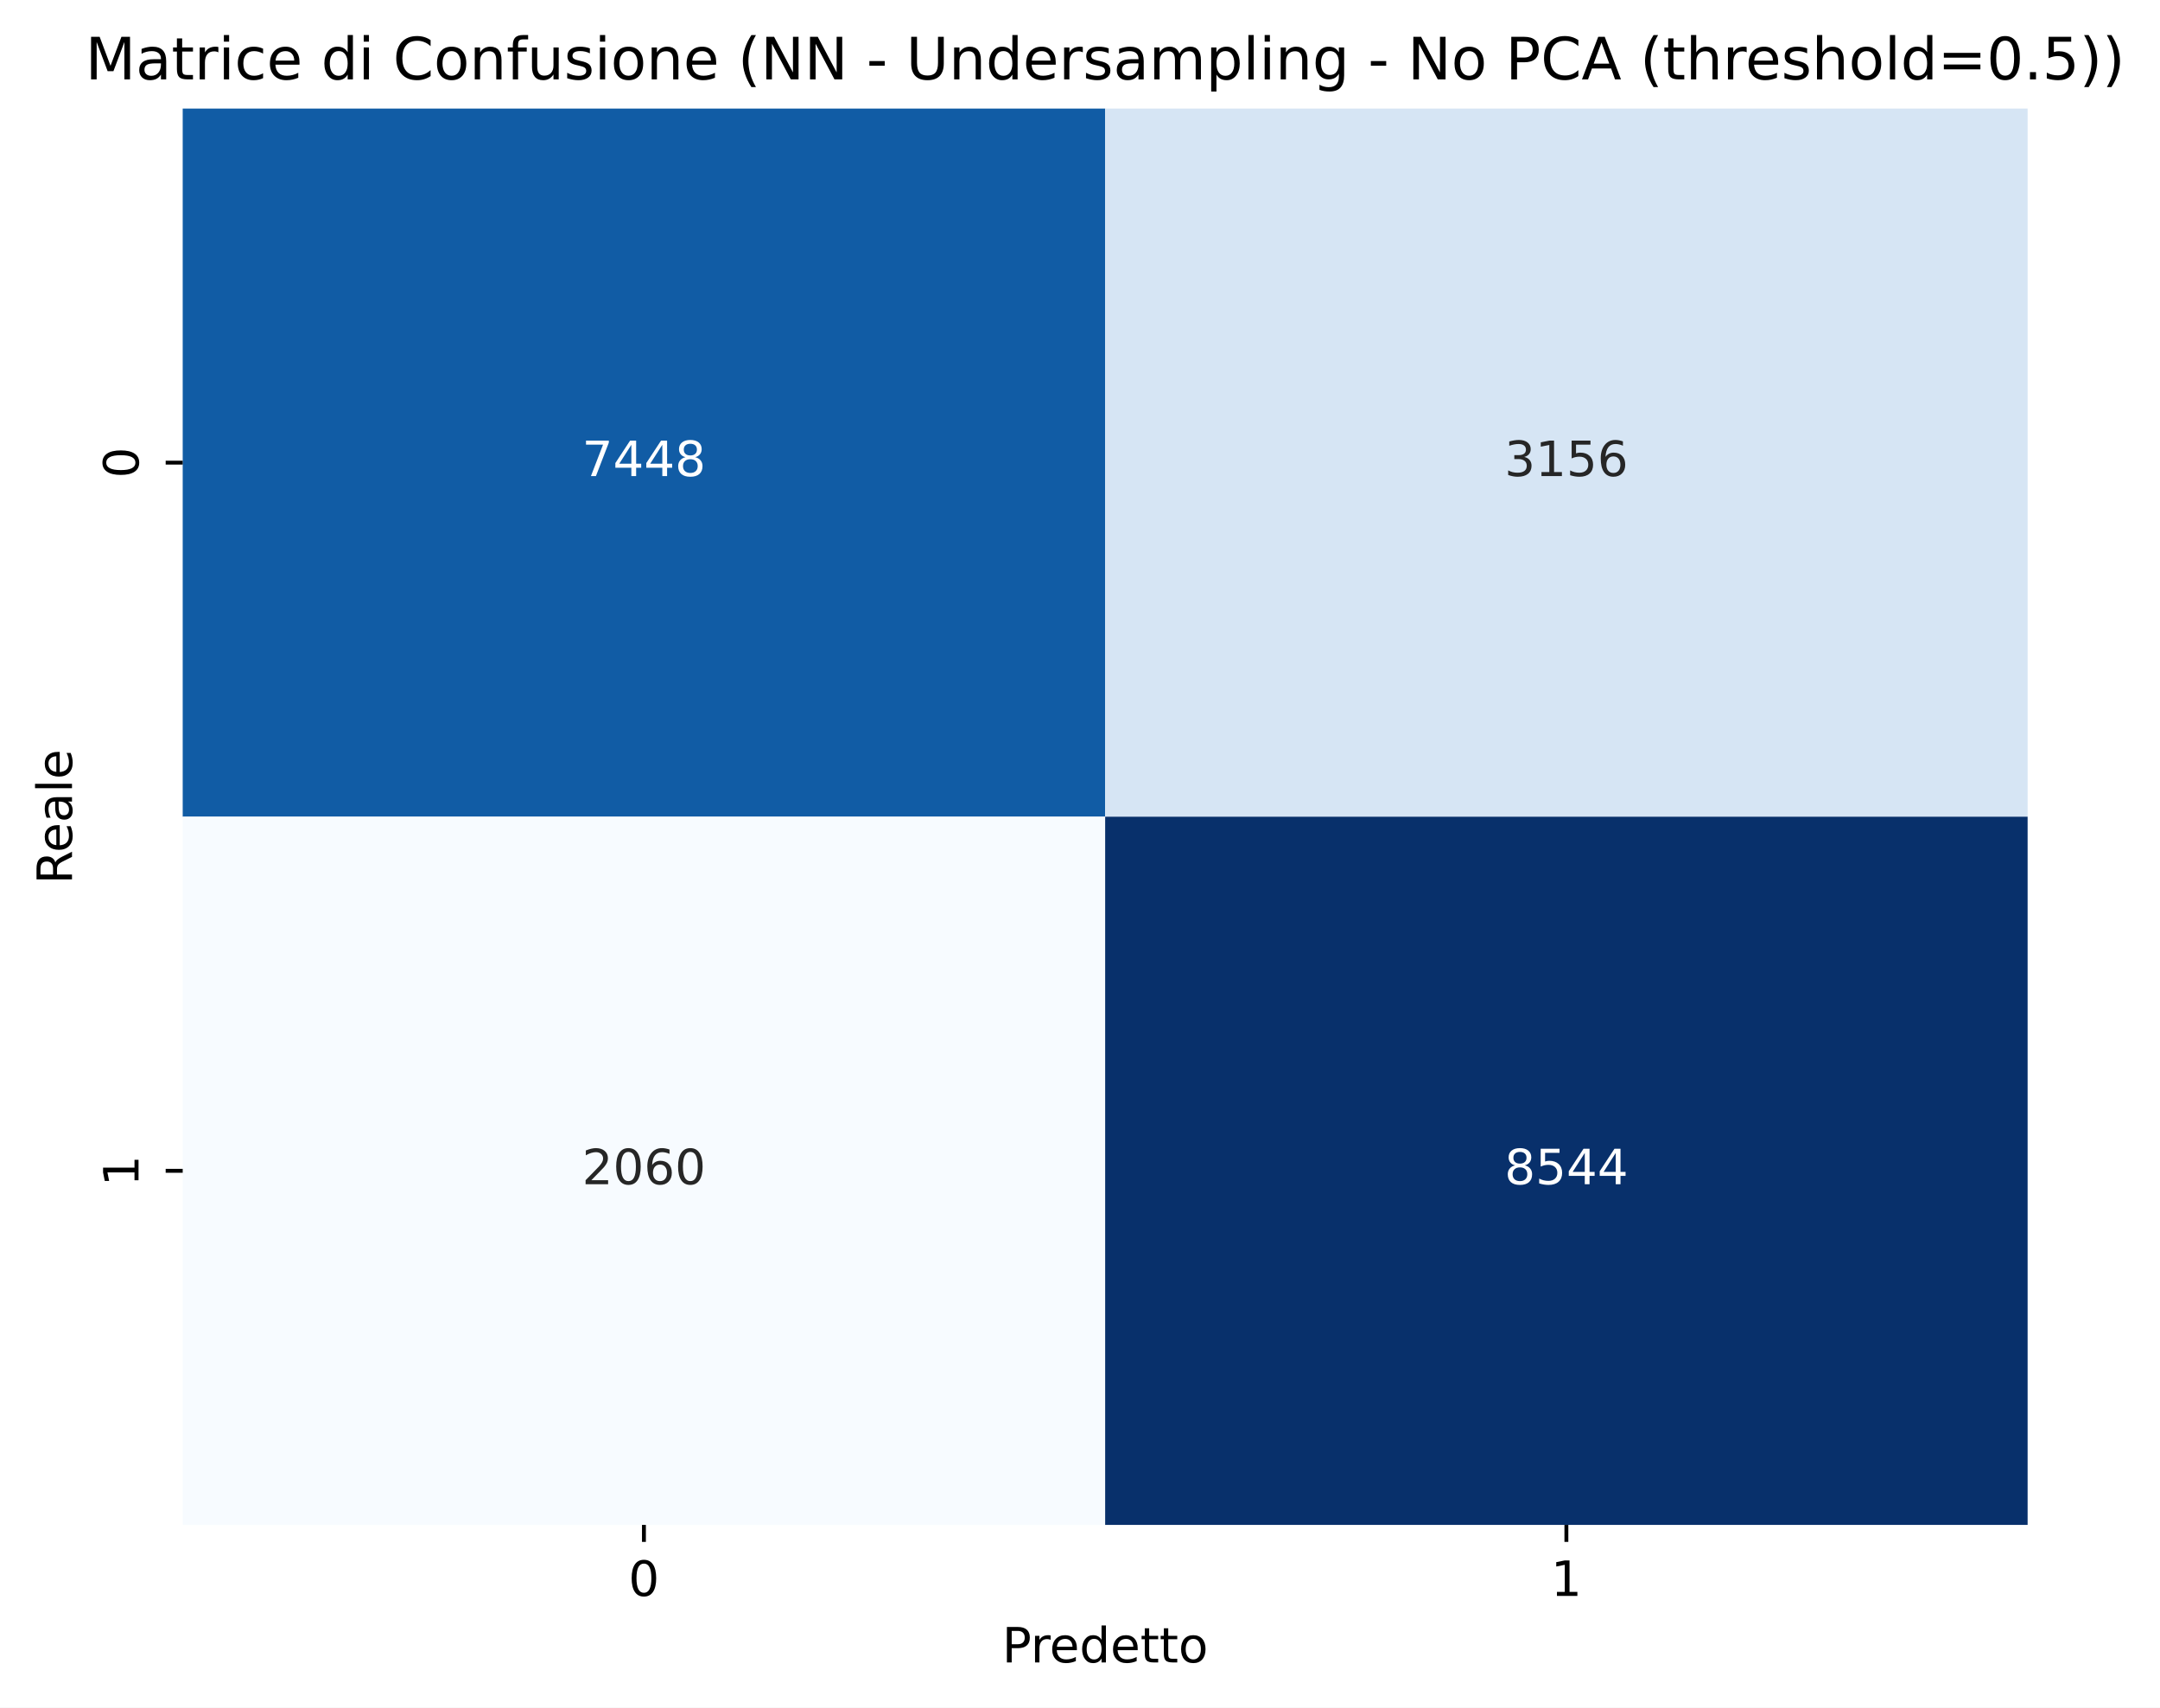
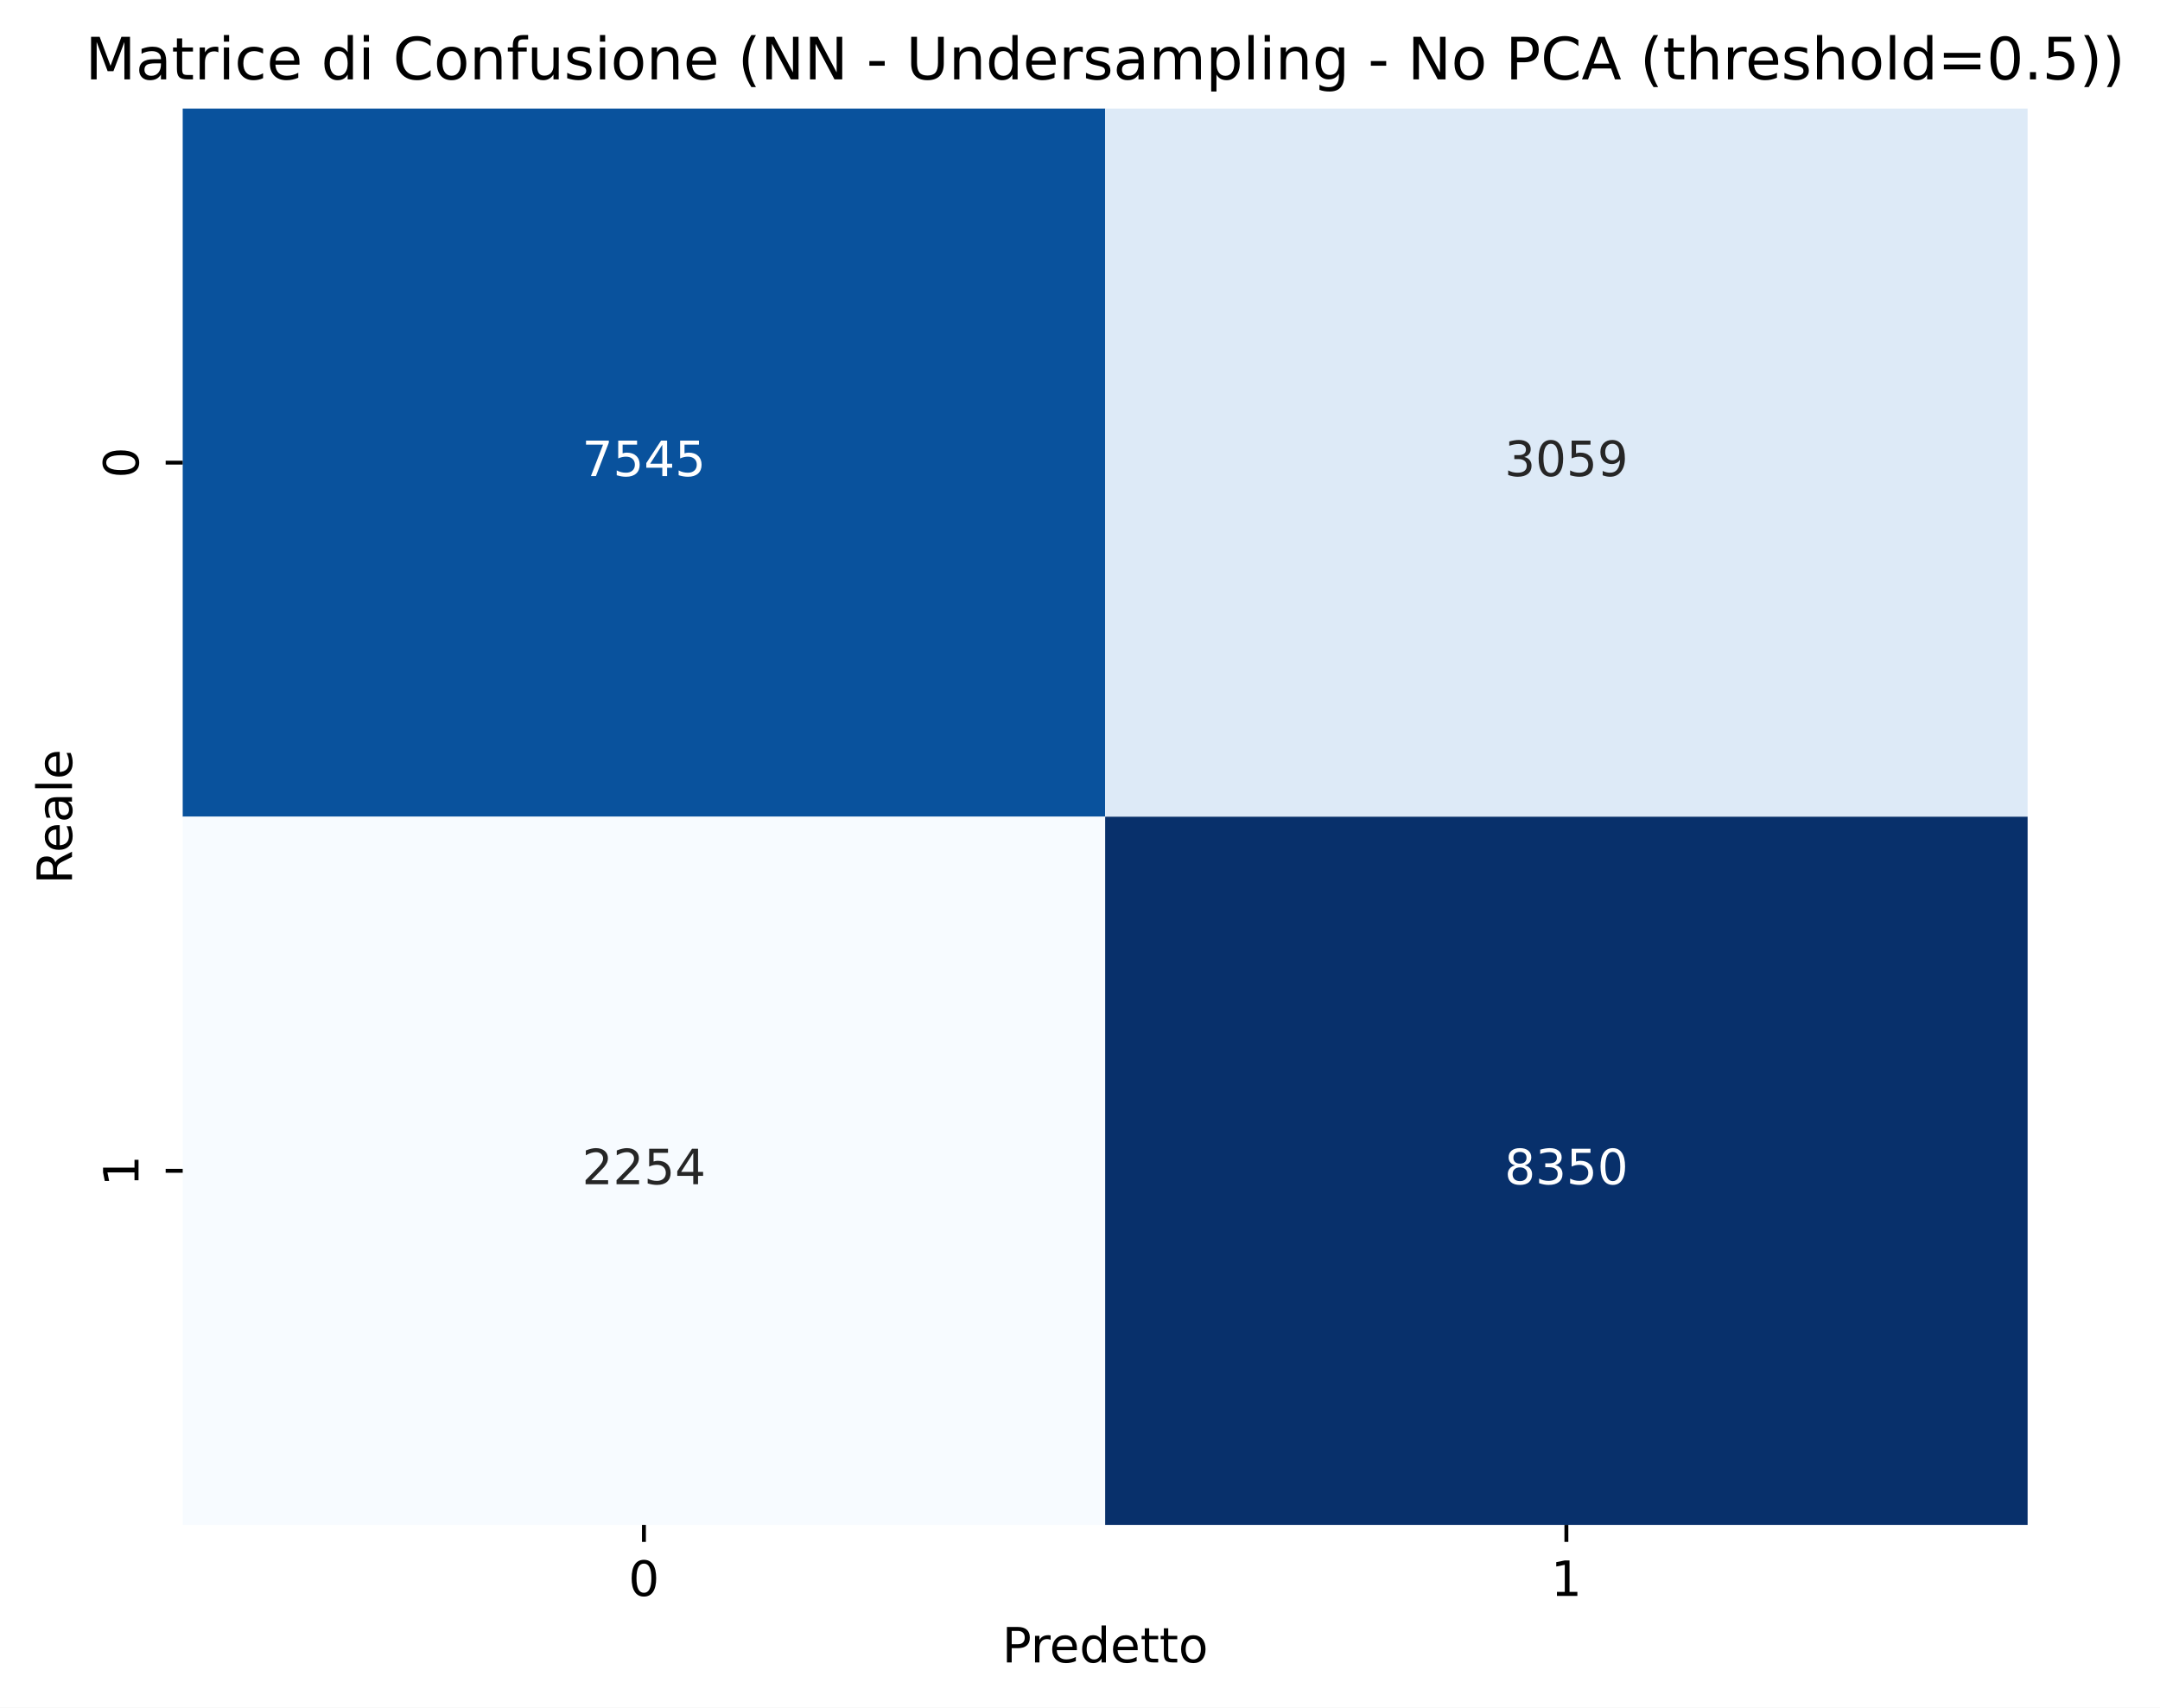
<svg xmlns="http://www.w3.org/2000/svg" xmlns:xlink="http://www.w3.org/1999/xlink" width="444.009pt" height="351.034pt" viewBox="0 0 444.009 351.034" version="1.1">
  <defs>
    <style type="text/css">*{stroke-linejoin: round; stroke-linecap: butt}</style>
  </defs>
  <g id="figure_1">
    <g id="patch_1">
      <path d="M 0 351.034  L 444.009 351.034  L 444.009 0  L 0 0  z " style="fill: #ffffff" />
    </g>
    <g id="axes_1">
      <g id="patch_2">
        <path d="M 37.556 313.478  L 416.796 313.478  L 416.796 22.318  L 37.556 22.318  z " style="fill: #ffffff" />
      </g>
      <g id="QuadMesh_1">
-         <path d="M 37.556 22.318  L 227.176 22.318  L 227.176 167.898  L 37.556 167.898  L 37.556 22.318  " clip-path="url(#pf6d770ef7e)" style="fill: #115ca5" />
-         <path d="M 227.176 22.318  L 416.796 22.318  L 416.796 167.898  L 227.176 167.898  L 227.176 22.318  " clip-path="url(#pf6d770ef7e)" style="fill: #d6e5f4" />
-         <path d="M 37.556 167.898  L 227.176 167.898  L 227.176 313.478  L 37.556 313.478  L 37.556 167.898  " clip-path="url(#pf6d770ef7e)" style="fill: #f7fbff" />
-         <path d="M 227.176 167.898  L 416.796 167.898  L 416.796 313.478  L 227.176 313.478  L 227.176 167.898  " clip-path="url(#pf6d770ef7e)" style="fill: #08306b" />
+         <path d="M 37.556 22.318  L 227.176 22.318  L 227.176 167.898  L 37.556 167.898  L 37.556 22.318  " clip-path="url(#p47a1e5a4d9)" style="fill: #09529d" />
+         <path d="M 227.176 22.318  L 416.796 22.318  L 416.796 167.898  L 227.176 167.898  L 227.176 22.318  " clip-path="url(#p47a1e5a4d9)" style="fill: #ddeaf7" />
+         <path d="M 37.556 167.898  L 227.176 167.898  L 227.176 313.478  L 37.556 313.478  L 37.556 167.898  " clip-path="url(#p47a1e5a4d9)" style="fill: #f7fbff" />
+         <path d="M 227.176 167.898  L 416.796 167.898  L 416.796 313.478  L 227.176 313.478  L 227.176 167.898  " clip-path="url(#p47a1e5a4d9)" style="fill: #08306b" />
      </g>
      <g id="matplotlib.axis_1">
        <g id="xtick_1">
          <g id="line2d_1">
            <defs>
-               <path id="m22ee23f13c" d="M 0 0  L 0 3.5  " style="stroke: #000000; stroke-width: 0.8" />
-             </defs>
-             <g>
-               <use xlink:href="#m22ee23f13c" x="132.366" y="313.478" style="stroke: #000000; stroke-width: 0.8" />
+               <path id="m3b9538b29e" d="M 0 0  L 0 3.5  " style="stroke: #000000; stroke-width: 0.8" />
+             </defs>
+             <g>
+               <use xlink:href="#m3b9538b29e" x="132.366" y="313.478" style="stroke: #000000; stroke-width: 0.8" />
            </g>
          </g>
          <g id="text_1">
            <g transform="translate(129.185 328.0766) scale(0.1 -0.1)">
              <defs>
                <path id="DejaVuSans-30" d="M 2034 4250  Q 1547 4250 1301 3770  Q 1056 3291 1056 2328  Q 1056 1369 1301 889  Q 1547 409 2034 409  Q 2525 409 2770 889  Q 3016 1369 3016 2328  Q 3016 3291 2770 3770  Q 2525 4250 2034 4250  z M 2034 4750  Q 2819 4750 3233 4129  Q 3647 3509 3647 2328  Q 3647 1150 3233 529  Q 2819 -91 2034 -91  Q 1250 -91 836 529  Q 422 1150 422 2328  Q 422 3509 836 4129  Q 1250 4750 2034 4750  z " transform="scale(0.015625)" />
              </defs>
              <use xlink:href="#DejaVuSans-30" />
            </g>
          </g>
        </g>
        <g id="xtick_2">
          <g id="line2d_2">
            <g>
-               <use xlink:href="#m22ee23f13c" x="321.986" y="313.478" style="stroke: #000000; stroke-width: 0.8" />
+               <use xlink:href="#m3b9538b29e" x="321.986" y="313.478" style="stroke: #000000; stroke-width: 0.8" />
            </g>
          </g>
          <g id="text_2">
            <g transform="translate(318.805 328.0766) scale(0.1 -0.1)">
              <defs>
                <path id="DejaVuSans-31" d="M 794 531  L 1825 531  L 1825 4091  L 703 3866  L 703 4441  L 1819 4666  L 2450 4666  L 2450 531  L 3481 531  L 3481 0  L 794 0  L 794 531  z " transform="scale(0.015625)" />
              </defs>
              <use xlink:href="#DejaVuSans-31" />
            </g>
          </g>
        </g>
        <g id="text_3">
          <g transform="translate(205.9989 341.7547) scale(0.1 -0.1)">
            <defs>
              <path id="DejaVuSans-50" d="M 1259 4147  L 1259 2394  L 2053 2394  Q 2494 2394 2734 2622  Q 2975 2850 2975 3272  Q 2975 3691 2734 3919  Q 2494 4147 2053 4147  L 1259 4147  z M 628 4666  L 2053 4666  Q 2838 4666 3239 4311  Q 3641 3956 3641 3272  Q 3641 2581 3239 2228  Q 2838 1875 2053 1875  L 1259 1875  L 1259 0  L 628 0  L 628 4666  z " transform="scale(0.015625)" />
              <path id="DejaVuSans-72" d="M 2631 2963  Q 2534 3019 2420 3045  Q 2306 3072 2169 3072  Q 1681 3072 1420 2755  Q 1159 2438 1159 1844  L 1159 0  L 581 0  L 581 3500  L 1159 3500  L 1159 2956  Q 1341 3275 1631 3429  Q 1922 3584 2338 3584  Q 2397 3584 2469 3576  Q 2541 3569 2628 3553  L 2631 2963  z " transform="scale(0.015625)" />
              <path id="DejaVuSans-65" d="M 3597 1894  L 3597 1613  L 953 1613  Q 991 1019 1311 708  Q 1631 397 2203 397  Q 2534 397 2845 478  Q 3156 559 3463 722  L 3463 178  Q 3153 47 2828 -22  Q 2503 -91 2169 -91  Q 1331 -91 842 396  Q 353 884 353 1716  Q 353 2575 817 3079  Q 1281 3584 2069 3584  Q 2775 3584 3186 3129  Q 3597 2675 3597 1894  z M 3022 2063  Q 3016 2534 2758 2815  Q 2500 3097 2075 3097  Q 1594 3097 1305 2825  Q 1016 2553 972 2059  L 3022 2063  z " transform="scale(0.015625)" />
              <path id="DejaVuSans-64" d="M 2906 2969  L 2906 4863  L 3481 4863  L 3481 0  L 2906 0  L 2906 525  Q 2725 213 2448 61  Q 2172 -91 1784 -91  Q 1150 -91 751 415  Q 353 922 353 1747  Q 353 2572 751 3078  Q 1150 3584 1784 3584  Q 2172 3584 2448 3432  Q 2725 3281 2906 2969  z M 947 1747  Q 947 1113 1208 752  Q 1469 391 1925 391  Q 2381 391 2643 752  Q 2906 1113 2906 1747  Q 2906 2381 2643 2742  Q 2381 3103 1925 3103  Q 1469 3103 1208 2742  Q 947 2381 947 1747  z " transform="scale(0.015625)" />
              <path id="DejaVuSans-74" d="M 1172 4494  L 1172 3500  L 2356 3500  L 2356 3053  L 1172 3053  L 1172 1153  Q 1172 725 1289 603  Q 1406 481 1766 481  L 2356 481  L 2356 0  L 1766 0  Q 1100 0 847 248  Q 594 497 594 1153  L 594 3053  L 172 3053  L 172 3500  L 594 3500  L 594 4494  L 1172 4494  z " transform="scale(0.015625)" />
              <path id="DejaVuSans-6f" d="M 1959 3097  Q 1497 3097 1228 2736  Q 959 2375 959 1747  Q 959 1119 1226 758  Q 1494 397 1959 397  Q 2419 397 2687 759  Q 2956 1122 2956 1747  Q 2956 2369 2687 2733  Q 2419 3097 1959 3097  z M 1959 3584  Q 2709 3584 3137 3096  Q 3566 2609 3566 1747  Q 3566 888 3137 398  Q 2709 -91 1959 -91  Q 1206 -91 779 398  Q 353 888 353 1747  Q 353 2609 779 3096  Q 1206 3584 1959 3584  z " transform="scale(0.015625)" />
            </defs>
            <use xlink:href="#DejaVuSans-50" />
            <use xlink:href="#DejaVuSans-72" transform="translate(58.55273 0)" />
            <use xlink:href="#DejaVuSans-65" transform="translate(97.41602 0)" />
            <use xlink:href="#DejaVuSans-64" transform="translate(158.9395 0)" />
            <use xlink:href="#DejaVuSans-65" transform="translate(222.416 0)" />
            <use xlink:href="#DejaVuSans-74" transform="translate(283.9395 0)" />
            <use xlink:href="#DejaVuSans-74" transform="translate(323.1484 0)" />
            <use xlink:href="#DejaVuSans-6f" transform="translate(362.3574 0)" />
          </g>
        </g>
      </g>
      <g id="matplotlib.axis_2">
        <g id="ytick_1">
          <g id="line2d_3">
            <defs>
-               <path id="me92d7f9f00" d="M 0 0  L -3.5 0  " style="stroke: #000000; stroke-width: 0.8" />
-             </defs>
-             <g>
-               <use xlink:href="#me92d7f9f00" x="37.556" y="95.108" style="stroke: #000000; stroke-width: 0.8" />
+               <path id="m0e67351936" d="M 0 0  L -3.5 0  " style="stroke: #000000; stroke-width: 0.8" />
+             </defs>
+             <g>
+               <use xlink:href="#m0e67351936" x="37.556" y="95.108" style="stroke: #000000; stroke-width: 0.8" />
            </g>
          </g>
          <g id="text_4">
            <g transform="translate(28.47656 98.28938) rotate(-90) scale(0.1 -0.1)">
              <use xlink:href="#DejaVuSans-30" />
            </g>
          </g>
        </g>
        <g id="ytick_2">
          <g id="line2d_4">
            <g>
-               <use xlink:href="#me92d7f9f00" x="37.556" y="240.688" style="stroke: #000000; stroke-width: 0.8" />
+               <use xlink:href="#m0e67351936" x="37.556" y="240.688" style="stroke: #000000; stroke-width: 0.8" />
            </g>
          </g>
          <g id="text_5">
            <g transform="translate(28.47656 243.8694) rotate(-90) scale(0.1 -0.1)">
              <use xlink:href="#DejaVuSans-31" />
            </g>
          </g>
        </g>
        <g id="text_6">
          <g transform="translate(14.79844 181.7536) rotate(-90) scale(0.1 -0.1)">
            <defs>
              <path id="DejaVuSans-52" d="M 2841 2188  Q 3044 2119 3236 1894  Q 3428 1669 3622 1275  L 4263 0  L 3584 0  L 2988 1197  Q 2756 1666 2539 1819  Q 2322 1972 1947 1972  L 1259 1972  L 1259 0  L 628 0  L 628 4666  L 2053 4666  Q 2853 4666 3247 4331  Q 3641 3997 3641 3322  Q 3641 2881 3436 2590  Q 3231 2300 2841 2188  z M 1259 4147  L 1259 2491  L 2053 2491  Q 2509 2491 2742 2702  Q 2975 2913 2975 3322  Q 2975 3731 2742 3939  Q 2509 4147 2053 4147  L 1259 4147  z " transform="scale(0.015625)" />
              <path id="DejaVuSans-61" d="M 2194 1759  Q 1497 1759 1228 1600  Q 959 1441 959 1056  Q 959 750 1161 570  Q 1363 391 1709 391  Q 2188 391 2477 730  Q 2766 1069 2766 1631  L 2766 1759  L 2194 1759  z M 3341 1997  L 3341 0  L 2766 0  L 2766 531  Q 2569 213 2275 61  Q 1981 -91 1556 -91  Q 1019 -91 701 211  Q 384 513 384 1019  Q 384 1609 779 1909  Q 1175 2209 1959 2209  L 2766 2209  L 2766 2266  Q 2766 2663 2505 2880  Q 2244 3097 1772 3097  Q 1472 3097 1187 3025  Q 903 2953 641 2809  L 641 3341  Q 956 3463 1253 3523  Q 1550 3584 1831 3584  Q 2591 3584 2966 3190  Q 3341 2797 3341 1997  z " transform="scale(0.015625)" />
              <path id="DejaVuSans-6c" d="M 603 4863  L 1178 4863  L 1178 0  L 603 0  L 603 4863  z " transform="scale(0.015625)" />
            </defs>
            <use xlink:href="#DejaVuSans-52" />
            <use xlink:href="#DejaVuSans-65" transform="translate(64.98242 0)" />
            <use xlink:href="#DejaVuSans-61" transform="translate(126.5059 0)" />
            <use xlink:href="#DejaVuSans-6c" transform="translate(187.7852 0)" />
            <use xlink:href="#DejaVuSans-65" transform="translate(215.5684 0)" />
          </g>
        </g>
      </g>
      <g id="text_7">
        <g style="fill: #ffffff" transform="translate(119.6412 97.8675) scale(0.1 -0.1)">
          <defs>
            <path id="DejaVuSans-37" d="M 525 4666  L 3525 4666  L 3525 4397  L 1831 0  L 1172 0  L 2766 4134  L 525 4134  L 525 4666  z " transform="scale(0.015625)" />
+             <path id="DejaVuSans-35" d="M 691 4666  L 3169 4666  L 3169 4134  L 1269 4134  L 1269 2991  Q 1406 3038 1543 3061  Q 1681 3084 1819 3084  Q 2600 3084 3056 2656  Q 3513 2228 3513 1497  Q 3513 744 3044 326  Q 2575 -91 1722 -91  Q 1428 -91 1123 -41  Q 819 9 494 109  L 494 744  Q 775 591 1075 516  Q 1375 441 1709 441  Q 2250 441 2565 725  Q 2881 1009 2881 1497  Q 2881 1984 2565 2268  Q 2250 2553 1709 2553  Q 1456 2553 1204 2497  Q 953 2441 691 2322  L 691 4666  z " transform="scale(0.015625)" />
            <path id="DejaVuSans-34" d="M 2419 4116  L 825 1625  L 2419 1625  L 2419 4116  z M 2253 4666  L 3047 4666  L 3047 1625  L 3713 1625  L 3713 1100  L 3047 1100  L 3047 0  L 2419 0  L 2419 1100  L 313 1100  L 313 1709  L 2253 4666  z " transform="scale(0.015625)" />
-             <path id="DejaVuSans-38" d="M 2034 2216  Q 1584 2216 1326 1975  Q 1069 1734 1069 1313  Q 1069 891 1326 650  Q 1584 409 2034 409  Q 2484 409 2743 651  Q 3003 894 3003 1313  Q 3003 1734 2745 1975  Q 2488 2216 2034 2216  z M 1403 2484  Q 997 2584 770 2862  Q 544 3141 544 3541  Q 544 4100 942 4425  Q 1341 4750 2034 4750  Q 2731 4750 3128 4425  Q 3525 4100 3525 3541  Q 3525 3141 3298 2862  Q 3072 2584 2669 2484  Q 3125 2378 3379 2068  Q 3634 1759 3634 1313  Q 3634 634 3220 271  Q 2806 -91 2034 -91  Q 1263 -91 848 271  Q 434 634 434 1313  Q 434 1759 690 2068  Q 947 2378 1403 2484  z M 1172 3481  Q 1172 3119 1398 2916  Q 1625 2713 2034 2713  Q 2441 2713 2670 2916  Q 2900 3119 2900 3481  Q 2900 3844 2670 4047  Q 2441 4250 2034 4250  Q 1625 4250 1398 4047  Q 1172 3844 1172 3481  z " transform="scale(0.015625)" />
          </defs>
          <use xlink:href="#DejaVuSans-37" />
-           <use xlink:href="#DejaVuSans-34" transform="translate(63.62305 0)" />
+           <use xlink:href="#DejaVuSans-35" transform="translate(63.62305 0)" />
          <use xlink:href="#DejaVuSans-34" transform="translate(127.2461 0)" />
-           <use xlink:href="#DejaVuSans-38" transform="translate(190.8691 0)" />
+           <use xlink:href="#DejaVuSans-35" transform="translate(190.8691 0)" />
        </g>
      </g>
      <g id="text_8">
        <g style="fill: #262626" transform="translate(309.2613 97.8675) scale(0.1 -0.1)">
          <defs>
            <path id="DejaVuSans-33" d="M 2597 2516  Q 3050 2419 3304 2112  Q 3559 1806 3559 1356  Q 3559 666 3084 287  Q 2609 -91 1734 -91  Q 1441 -91 1130 -33  Q 819 25 488 141  L 488 750  Q 750 597 1062 519  Q 1375 441 1716 441  Q 2309 441 2620 675  Q 2931 909 2931 1356  Q 2931 1769 2642 2001  Q 2353 2234 1838 2234  L 1294 2234  L 1294 2753  L 1863 2753  Q 2328 2753 2575 2939  Q 2822 3125 2822 3475  Q 2822 3834 2567 4026  Q 2313 4219 1838 4219  Q 1578 4219 1281 4162  Q 984 4106 628 3988  L 628 4550  Q 988 4650 1302 4700  Q 1616 4750 1894 4750  Q 2613 4750 3031 4423  Q 3450 4097 3450 3541  Q 3450 3153 3228 2886  Q 3006 2619 2597 2516  z " transform="scale(0.015625)" />
-             <path id="DejaVuSans-35" d="M 691 4666  L 3169 4666  L 3169 4134  L 1269 4134  L 1269 2991  Q 1406 3038 1543 3061  Q 1681 3084 1819 3084  Q 2600 3084 3056 2656  Q 3513 2228 3513 1497  Q 3513 744 3044 326  Q 2575 -91 1722 -91  Q 1428 -91 1123 -41  Q 819 9 494 109  L 494 744  Q 775 591 1075 516  Q 1375 441 1709 441  Q 2250 441 2565 725  Q 2881 1009 2881 1497  Q 2881 1984 2565 2268  Q 2250 2553 1709 2553  Q 1456 2553 1204 2497  Q 953 2441 691 2322  L 691 4666  z " transform="scale(0.015625)" />
-             <path id="DejaVuSans-36" d="M 2113 2584  Q 1688 2584 1439 2293  Q 1191 2003 1191 1497  Q 1191 994 1439 701  Q 1688 409 2113 409  Q 2538 409 2786 701  Q 3034 994 3034 1497  Q 3034 2003 2786 2293  Q 2538 2584 2113 2584  z M 3366 4563  L 3366 3988  Q 3128 4100 2886 4159  Q 2644 4219 2406 4219  Q 1781 4219 1451 3797  Q 1122 3375 1075 2522  Q 1259 2794 1537 2939  Q 1816 3084 2150 3084  Q 2853 3084 3261 2657  Q 3669 2231 3669 1497  Q 3669 778 3244 343  Q 2819 -91 2113 -91  Q 1303 -91 875 529  Q 447 1150 447 2328  Q 447 3434 972 4092  Q 1497 4750 2381 4750  Q 2619 4750 2861 4703  Q 3103 4656 3366 4563  z " transform="scale(0.015625)" />
+             <path id="DejaVuSans-39" d="M 703 97  L 703 672  Q 941 559 1184 500  Q 1428 441 1663 441  Q 2288 441 2617 861  Q 2947 1281 2994 2138  Q 2813 1869 2534 1725  Q 2256 1581 1919 1581  Q 1219 1581 811 2004  Q 403 2428 403 3163  Q 403 3881 828 4315  Q 1253 4750 1959 4750  Q 2769 4750 3195 4129  Q 3622 3509 3622 2328  Q 3622 1225 3098 567  Q 2575 -91 1691 -91  Q 1453 -91 1209 -44  Q 966 3 703 97  z M 1959 2075  Q 2384 2075 2632 2365  Q 2881 2656 2881 3163  Q 2881 3666 2632 3958  Q 2384 4250 1959 4250  Q 1534 4250 1286 3958  Q 1038 3666 1038 3163  Q 1038 2656 1286 2365  Q 1534 2075 1959 2075  z " transform="scale(0.015625)" />
          </defs>
          <use xlink:href="#DejaVuSans-33" />
-           <use xlink:href="#DejaVuSans-31" transform="translate(63.62305 0)" />
+           <use xlink:href="#DejaVuSans-30" transform="translate(63.62305 0)" />
          <use xlink:href="#DejaVuSans-35" transform="translate(127.2461 0)" />
-           <use xlink:href="#DejaVuSans-36" transform="translate(190.8691 0)" />
+           <use xlink:href="#DejaVuSans-39" transform="translate(190.8691 0)" />
        </g>
      </g>
      <g id="text_9">
        <g style="fill: #262626" transform="translate(119.6412 243.4475) scale(0.1 -0.1)">
          <defs>
            <path id="DejaVuSans-32" d="M 1228 531  L 3431 531  L 3431 0  L 469 0  L 469 531  Q 828 903 1448 1529  Q 2069 2156 2228 2338  Q 2531 2678 2651 2914  Q 2772 3150 2772 3378  Q 2772 3750 2511 3984  Q 2250 4219 1831 4219  Q 1534 4219 1204 4116  Q 875 4013 500 3803  L 500 4441  Q 881 4594 1212 4672  Q 1544 4750 1819 4750  Q 2544 4750 2975 4387  Q 3406 4025 3406 3419  Q 3406 3131 3298 2873  Q 3191 2616 2906 2266  Q 2828 2175 2409 1742  Q 1991 1309 1228 531  z " transform="scale(0.015625)" />
          </defs>
          <use xlink:href="#DejaVuSans-32" />
-           <use xlink:href="#DejaVuSans-30" transform="translate(63.62305 0)" />
-           <use xlink:href="#DejaVuSans-36" transform="translate(127.2461 0)" />
-           <use xlink:href="#DejaVuSans-30" transform="translate(190.8691 0)" />
+           <use xlink:href="#DejaVuSans-32" transform="translate(63.62305 0)" />
+           <use xlink:href="#DejaVuSans-35" transform="translate(127.2461 0)" />
+           <use xlink:href="#DejaVuSans-34" transform="translate(190.8691 0)" />
        </g>
      </g>
      <g id="text_10">
        <g style="fill: #ffffff" transform="translate(309.2613 243.4475) scale(0.1 -0.1)">
+           <defs>
+             <path id="DejaVuSans-38" d="M 2034 2216  Q 1584 2216 1326 1975  Q 1069 1734 1069 1313  Q 1069 891 1326 650  Q 1584 409 2034 409  Q 2484 409 2743 651  Q 3003 894 3003 1313  Q 3003 1734 2745 1975  Q 2488 2216 2034 2216  z M 1403 2484  Q 997 2584 770 2862  Q 544 3141 544 3541  Q 544 4100 942 4425  Q 1341 4750 2034 4750  Q 2731 4750 3128 4425  Q 3525 4100 3525 3541  Q 3525 3141 3298 2862  Q 3072 2584 2669 2484  Q 3125 2378 3379 2068  Q 3634 1759 3634 1313  Q 3634 634 3220 271  Q 2806 -91 2034 -91  Q 1263 -91 848 271  Q 434 634 434 1313  Q 434 1759 690 2068  Q 947 2378 1403 2484  z M 1172 3481  Q 1172 3119 1398 2916  Q 1625 2713 2034 2713  Q 2441 2713 2670 2916  Q 2900 3119 2900 3481  Q 2900 3844 2670 4047  Q 2441 4250 2034 4250  Q 1625 4250 1398 4047  Q 1172 3844 1172 3481  z " transform="scale(0.015625)" />
+           </defs>
          <use xlink:href="#DejaVuSans-38" />
-           <use xlink:href="#DejaVuSans-35" transform="translate(63.62305 0)" />
-           <use xlink:href="#DejaVuSans-34" transform="translate(127.2461 0)" />
-           <use xlink:href="#DejaVuSans-34" transform="translate(190.8691 0)" />
+           <use xlink:href="#DejaVuSans-33" transform="translate(63.62305 0)" />
+           <use xlink:href="#DejaVuSans-35" transform="translate(127.2461 0)" />
+           <use xlink:href="#DejaVuSans-30" transform="translate(190.8691 0)" />
        </g>
      </g>
      <g id="text_11">
        <g transform="translate(17.54375 16.31812) scale(0.12 -0.12)">
          <defs>
            <path id="DejaVuSans-4d" d="M 628 4666  L 1569 4666  L 2759 1491  L 3956 4666  L 4897 4666  L 4897 0  L 4281 0  L 4281 4097  L 3078 897  L 2444 897  L 1241 4097  L 1241 0  L 628 0  L 628 4666  z " transform="scale(0.015625)" />
            <path id="DejaVuSans-69" d="M 603 3500  L 1178 3500  L 1178 0  L 603 0  L 603 3500  z M 603 4863  L 1178 4863  L 1178 4134  L 603 4134  L 603 4863  z " transform="scale(0.015625)" />
            <path id="DejaVuSans-63" d="M 3122 3366  L 3122 2828  Q 2878 2963 2633 3030  Q 2388 3097 2138 3097  Q 1578 3097 1268 2742  Q 959 2388 959 1747  Q 959 1106 1268 751  Q 1578 397 2138 397  Q 2388 397 2633 464  Q 2878 531 3122 666  L 3122 134  Q 2881 22 2623 -34  Q 2366 -91 2075 -91  Q 1284 -91 818 406  Q 353 903 353 1747  Q 353 2603 823 3093  Q 1294 3584 2113 3584  Q 2378 3584 2631 3529  Q 2884 3475 3122 3366  z " transform="scale(0.015625)" />
            <path id="DejaVuSans-20" transform="scale(0.015625)" />
            <path id="DejaVuSans-43" d="M 4122 4306  L 4122 3641  Q 3803 3938 3442 4084  Q 3081 4231 2675 4231  Q 1875 4231 1450 3742  Q 1025 3253 1025 2328  Q 1025 1406 1450 917  Q 1875 428 2675 428  Q 3081 428 3442 575  Q 3803 722 4122 1019  L 4122 359  Q 3791 134 3420 21  Q 3050 -91 2638 -91  Q 1578 -91 968 557  Q 359 1206 359 2328  Q 359 3453 968 4101  Q 1578 4750 2638 4750  Q 3056 4750 3426 4639  Q 3797 4528 4122 4306  z " transform="scale(0.015625)" />
            <path id="DejaVuSans-6e" d="M 3513 2113  L 3513 0  L 2938 0  L 2938 2094  Q 2938 2591 2744 2837  Q 2550 3084 2163 3084  Q 1697 3084 1428 2787  Q 1159 2491 1159 1978  L 1159 0  L 581 0  L 581 3500  L 1159 3500  L 1159 2956  Q 1366 3272 1645 3428  Q 1925 3584 2291 3584  Q 2894 3584 3203 3211  Q 3513 2838 3513 2113  z " transform="scale(0.015625)" />
            <path id="DejaVuSans-66" d="M 2375 4863  L 2375 4384  L 1825 4384  Q 1516 4384 1395 4259  Q 1275 4134 1275 3809  L 1275 3500  L 2222 3500  L 2222 3053  L 1275 3053  L 1275 0  L 697 0  L 697 3053  L 147 3053  L 147 3500  L 697 3500  L 697 3744  Q 697 4328 969 4595  Q 1241 4863 1831 4863  L 2375 4863  z " transform="scale(0.015625)" />
            <path id="DejaVuSans-75" d="M 544 1381  L 544 3500  L 1119 3500  L 1119 1403  Q 1119 906 1312 657  Q 1506 409 1894 409  Q 2359 409 2629 706  Q 2900 1003 2900 1516  L 2900 3500  L 3475 3500  L 3475 0  L 2900 0  L 2900 538  Q 2691 219 2414 64  Q 2138 -91 1772 -91  Q 1169 -91 856 284  Q 544 659 544 1381  z M 1991 3584  L 1991 3584  z " transform="scale(0.015625)" />
            <path id="DejaVuSans-73" d="M 2834 3397  L 2834 2853  Q 2591 2978 2328 3040  Q 2066 3103 1784 3103  Q 1356 3103 1142 2972  Q 928 2841 928 2578  Q 928 2378 1081 2264  Q 1234 2150 1697 2047  L 1894 2003  Q 2506 1872 2764 1633  Q 3022 1394 3022 966  Q 3022 478 2636 193  Q 2250 -91 1575 -91  Q 1294 -91 989 -36  Q 684 19 347 128  L 347 722  Q 666 556 975 473  Q 1284 391 1588 391  Q 1994 391 2212 530  Q 2431 669 2431 922  Q 2431 1156 2273 1281  Q 2116 1406 1581 1522  L 1381 1569  Q 847 1681 609 1914  Q 372 2147 372 2553  Q 372 3047 722 3315  Q 1072 3584 1716 3584  Q 2034 3584 2315 3537  Q 2597 3491 2834 3397  z " transform="scale(0.015625)" />
            <path id="DejaVuSans-28" d="M 1984 4856  Q 1566 4138 1362 3434  Q 1159 2731 1159 2009  Q 1159 1288 1364 580  Q 1569 -128 1984 -844  L 1484 -844  Q 1016 -109 783 600  Q 550 1309 550 2009  Q 550 2706 781 3412  Q 1013 4119 1484 4856  L 1984 4856  z " transform="scale(0.015625)" />
            <path id="DejaVuSans-4e" d="M 628 4666  L 1478 4666  L 3547 763  L 3547 4666  L 4159 4666  L 4159 0  L 3309 0  L 1241 3903  L 1241 0  L 628 0  L 628 4666  z " transform="scale(0.015625)" />
            <path id="DejaVuSans-2d" d="M 313 2009  L 1997 2009  L 1997 1497  L 313 1497  L 313 2009  z " transform="scale(0.015625)" />
            <path id="DejaVuSans-55" d="M 556 4666  L 1191 4666  L 1191 1831  Q 1191 1081 1462 751  Q 1734 422 2344 422  Q 2950 422 3222 751  Q 3494 1081 3494 1831  L 3494 4666  L 4128 4666  L 4128 1753  Q 4128 841 3676 375  Q 3225 -91 2344 -91  Q 1459 -91 1007 375  Q 556 841 556 1753  L 556 4666  z " transform="scale(0.015625)" />
            <path id="DejaVuSans-6d" d="M 3328 2828  Q 3544 3216 3844 3400  Q 4144 3584 4550 3584  Q 5097 3584 5394 3201  Q 5691 2819 5691 2113  L 5691 0  L 5113 0  L 5113 2094  Q 5113 2597 4934 2840  Q 4756 3084 4391 3084  Q 3944 3084 3684 2787  Q 3425 2491 3425 1978  L 3425 0  L 2847 0  L 2847 2094  Q 2847 2600 2669 2842  Q 2491 3084 2119 3084  Q 1678 3084 1418 2786  Q 1159 2488 1159 1978  L 1159 0  L 581 0  L 581 3500  L 1159 3500  L 1159 2956  Q 1356 3278 1631 3431  Q 1906 3584 2284 3584  Q 2666 3584 2933 3390  Q 3200 3197 3328 2828  z " transform="scale(0.015625)" />
            <path id="DejaVuSans-70" d="M 1159 525  L 1159 -1331  L 581 -1331  L 581 3500  L 1159 3500  L 1159 2969  Q 1341 3281 1617 3432  Q 1894 3584 2278 3584  Q 2916 3584 3314 3078  Q 3713 2572 3713 1747  Q 3713 922 3314 415  Q 2916 -91 2278 -91  Q 1894 -91 1617 61  Q 1341 213 1159 525  z M 3116 1747  Q 3116 2381 2855 2742  Q 2594 3103 2138 3103  Q 1681 3103 1420 2742  Q 1159 2381 1159 1747  Q 1159 1113 1420 752  Q 1681 391 2138 391  Q 2594 391 2855 752  Q 3116 1113 3116 1747  z " transform="scale(0.015625)" />
            <path id="DejaVuSans-67" d="M 2906 1791  Q 2906 2416 2648 2759  Q 2391 3103 1925 3103  Q 1463 3103 1205 2759  Q 947 2416 947 1791  Q 947 1169 1205 825  Q 1463 481 1925 481  Q 2391 481 2648 825  Q 2906 1169 2906 1791  z M 3481 434  Q 3481 -459 3084 -895  Q 2688 -1331 1869 -1331  Q 1566 -1331 1297 -1286  Q 1028 -1241 775 -1147  L 775 -588  Q 1028 -725 1275 -790  Q 1522 -856 1778 -856  Q 2344 -856 2625 -561  Q 2906 -266 2906 331  L 2906 616  Q 2728 306 2450 153  Q 2172 0 1784 0  Q 1141 0 747 490  Q 353 981 353 1791  Q 353 2603 747 3093  Q 1141 3584 1784 3584  Q 2172 3584 2450 3431  Q 2728 3278 2906 2969  L 2906 3500  L 3481 3500  L 3481 434  z " transform="scale(0.015625)" />
            <path id="DejaVuSans-41" d="M 2188 4044  L 1331 1722  L 3047 1722  L 2188 4044  z M 1831 4666  L 2547 4666  L 4325 0  L 3669 0  L 3244 1197  L 1141 1197  L 716 0  L 50 0  L 1831 4666  z " transform="scale(0.015625)" />
            <path id="DejaVuSans-68" d="M 3513 2113  L 3513 0  L 2938 0  L 2938 2094  Q 2938 2591 2744 2837  Q 2550 3084 2163 3084  Q 1697 3084 1428 2787  Q 1159 2491 1159 1978  L 1159 0  L 581 0  L 581 4863  L 1159 4863  L 1159 2956  Q 1366 3272 1645 3428  Q 1925 3584 2291 3584  Q 2894 3584 3203 3211  Q 3513 2838 3513 2113  z " transform="scale(0.015625)" />
            <path id="DejaVuSans-3d" d="M 678 2906  L 4684 2906  L 4684 2381  L 678 2381  L 678 2906  z M 678 1631  L 4684 1631  L 4684 1100  L 678 1100  L 678 1631  z " transform="scale(0.015625)" />
            <path id="DejaVuSans-2e" d="M 684 794  L 1344 794  L 1344 0  L 684 0  L 684 794  z " transform="scale(0.015625)" />
            <path id="DejaVuSans-29" d="M 513 4856  L 1013 4856  Q 1481 4119 1714 3412  Q 1947 2706 1947 2009  Q 1947 1309 1714 600  Q 1481 -109 1013 -844  L 513 -844  Q 928 -128 1133 580  Q 1338 1288 1338 2009  Q 1338 2731 1133 3434  Q 928 4138 513 4856  z " transform="scale(0.015625)" />
          </defs>
          <use xlink:href="#DejaVuSans-4d" />
          <use xlink:href="#DejaVuSans-61" transform="translate(86.2793 0)" />
          <use xlink:href="#DejaVuSans-74" transform="translate(147.5586 0)" />
          <use xlink:href="#DejaVuSans-72" transform="translate(186.7676 0)" />
          <use xlink:href="#DejaVuSans-69" transform="translate(227.8809 0)" />
          <use xlink:href="#DejaVuSans-63" transform="translate(255.6641 0)" />
          <use xlink:href="#DejaVuSans-65" transform="translate(310.6445 0)" />
          <use xlink:href="#DejaVuSans-20" transform="translate(372.168 0)" />
          <use xlink:href="#DejaVuSans-64" transform="translate(403.9551 0)" />
          <use xlink:href="#DejaVuSans-69" transform="translate(467.4316 0)" />
          <use xlink:href="#DejaVuSans-20" transform="translate(495.2148 0)" />
          <use xlink:href="#DejaVuSans-43" transform="translate(527.002 0)" />
          <use xlink:href="#DejaVuSans-6f" transform="translate(596.8262 0)" />
          <use xlink:href="#DejaVuSans-6e" transform="translate(658.0078 0)" />
          <use xlink:href="#DejaVuSans-66" transform="translate(721.3867 0)" />
          <use xlink:href="#DejaVuSans-75" transform="translate(756.5918 0)" />
          <use xlink:href="#DejaVuSans-73" transform="translate(819.9707 0)" />
          <use xlink:href="#DejaVuSans-69" transform="translate(872.0703 0)" />
          <use xlink:href="#DejaVuSans-6f" transform="translate(899.8535 0)" />
          <use xlink:href="#DejaVuSans-6e" transform="translate(961.0352 0)" />
          <use xlink:href="#DejaVuSans-65" transform="translate(1024.414 0)" />
          <use xlink:href="#DejaVuSans-20" transform="translate(1085.938 0)" />
          <use xlink:href="#DejaVuSans-28" transform="translate(1117.725 0)" />
          <use xlink:href="#DejaVuSans-4e" transform="translate(1156.738 0)" />
          <use xlink:href="#DejaVuSans-4e" transform="translate(1231.543 0)" />
          <use xlink:href="#DejaVuSans-20" transform="translate(1306.348 0)" />
          <use xlink:href="#DejaVuSans-2d" transform="translate(1338.135 0)" />
          <use xlink:href="#DejaVuSans-20" transform="translate(1374.219 0)" />
          <use xlink:href="#DejaVuSans-55" transform="translate(1406.006 0)" />
          <use xlink:href="#DejaVuSans-6e" transform="translate(1479.199 0)" />
          <use xlink:href="#DejaVuSans-64" transform="translate(1542.578 0)" />
          <use xlink:href="#DejaVuSans-65" transform="translate(1606.055 0)" />
          <use xlink:href="#DejaVuSans-72" transform="translate(1667.578 0)" />
          <use xlink:href="#DejaVuSans-73" transform="translate(1708.691 0)" />
          <use xlink:href="#DejaVuSans-61" transform="translate(1760.791 0)" />
          <use xlink:href="#DejaVuSans-6d" transform="translate(1822.07 0)" />
          <use xlink:href="#DejaVuSans-70" transform="translate(1919.482 0)" />
          <use xlink:href="#DejaVuSans-6c" transform="translate(1982.959 0)" />
          <use xlink:href="#DejaVuSans-69" transform="translate(2010.742 0)" />
          <use xlink:href="#DejaVuSans-6e" transform="translate(2038.525 0)" />
          <use xlink:href="#DejaVuSans-67" transform="translate(2101.904 0)" />
          <use xlink:href="#DejaVuSans-20" transform="translate(2165.381 0)" />
          <use xlink:href="#DejaVuSans-2d" transform="translate(2197.168 0)" />
          <use xlink:href="#DejaVuSans-20" transform="translate(2233.252 0)" />
          <use xlink:href="#DejaVuSans-4e" transform="translate(2265.039 0)" />
          <use xlink:href="#DejaVuSans-6f" transform="translate(2339.844 0)" />
          <use xlink:href="#DejaVuSans-20" transform="translate(2401.025 0)" />
          <use xlink:href="#DejaVuSans-50" transform="translate(2432.812 0)" />
          <use xlink:href="#DejaVuSans-43" transform="translate(2493.115 0)" />
          <use xlink:href="#DejaVuSans-41" transform="translate(2562.939 0)" />
          <use xlink:href="#DejaVuSans-20" transform="translate(2631.348 0)" />
          <use xlink:href="#DejaVuSans-28" transform="translate(2663.135 0)" />
          <use xlink:href="#DejaVuSans-74" transform="translate(2702.148 0)" />
          <use xlink:href="#DejaVuSans-68" transform="translate(2741.357 0)" />
          <use xlink:href="#DejaVuSans-72" transform="translate(2804.736 0)" />
          <use xlink:href="#DejaVuSans-65" transform="translate(2843.6 0)" />
          <use xlink:href="#DejaVuSans-73" transform="translate(2905.123 0)" />
          <use xlink:href="#DejaVuSans-68" transform="translate(2957.223 0)" />
          <use xlink:href="#DejaVuSans-6f" transform="translate(3020.602 0)" />
          <use xlink:href="#DejaVuSans-6c" transform="translate(3081.783 0)" />
          <use xlink:href="#DejaVuSans-64" transform="translate(3109.566 0)" />
          <use xlink:href="#DejaVuSans-3d" transform="translate(3173.043 0)" />
          <use xlink:href="#DejaVuSans-30" transform="translate(3256.832 0)" />
          <use xlink:href="#DejaVuSans-2e" transform="translate(3320.455 0)" />
          <use xlink:href="#DejaVuSans-35" transform="translate(3352.242 0)" />
          <use xlink:href="#DejaVuSans-29" transform="translate(3415.865 0)" />
          <use xlink:href="#DejaVuSans-29" transform="translate(3454.879 0)" />
        </g>
      </g>
    </g>
  </g>
  <defs>
-     <clipPath id="pf6d770ef7e">
+     <clipPath id="p47a1e5a4d9">
      <rect x="37.556" y="22.318" width="379.24" height="291.16" />
    </clipPath>
  </defs>
</svg>
